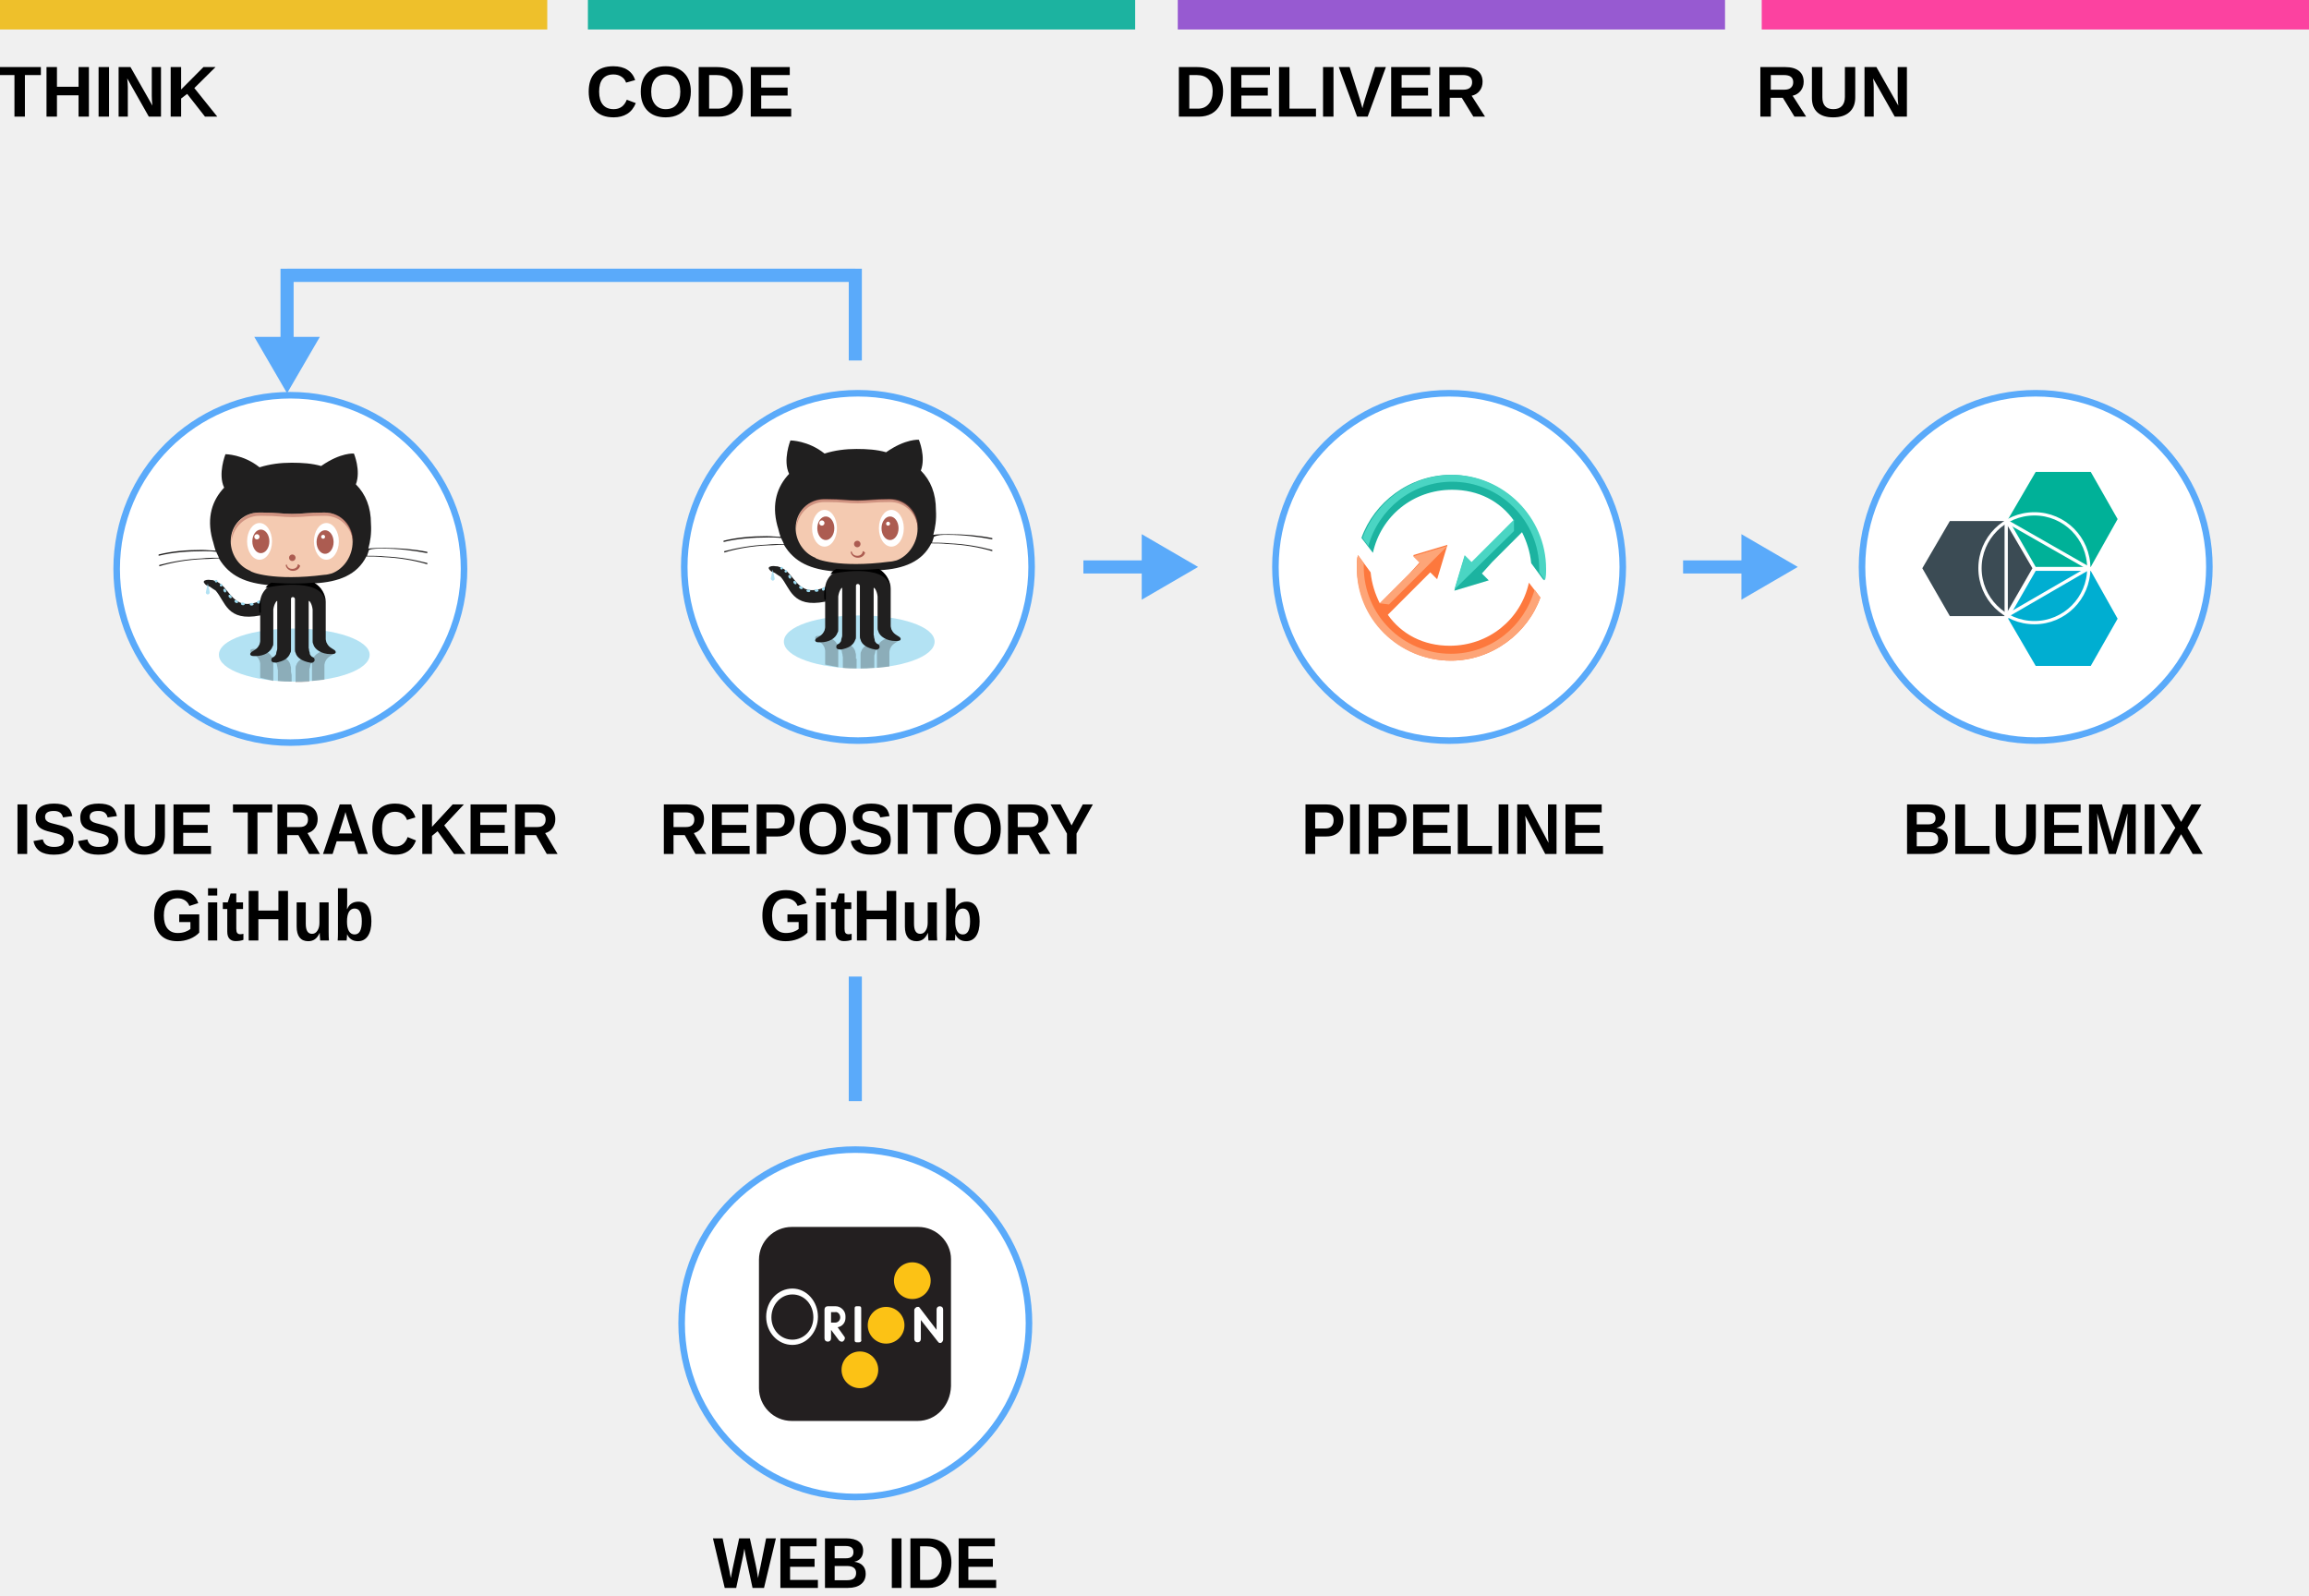
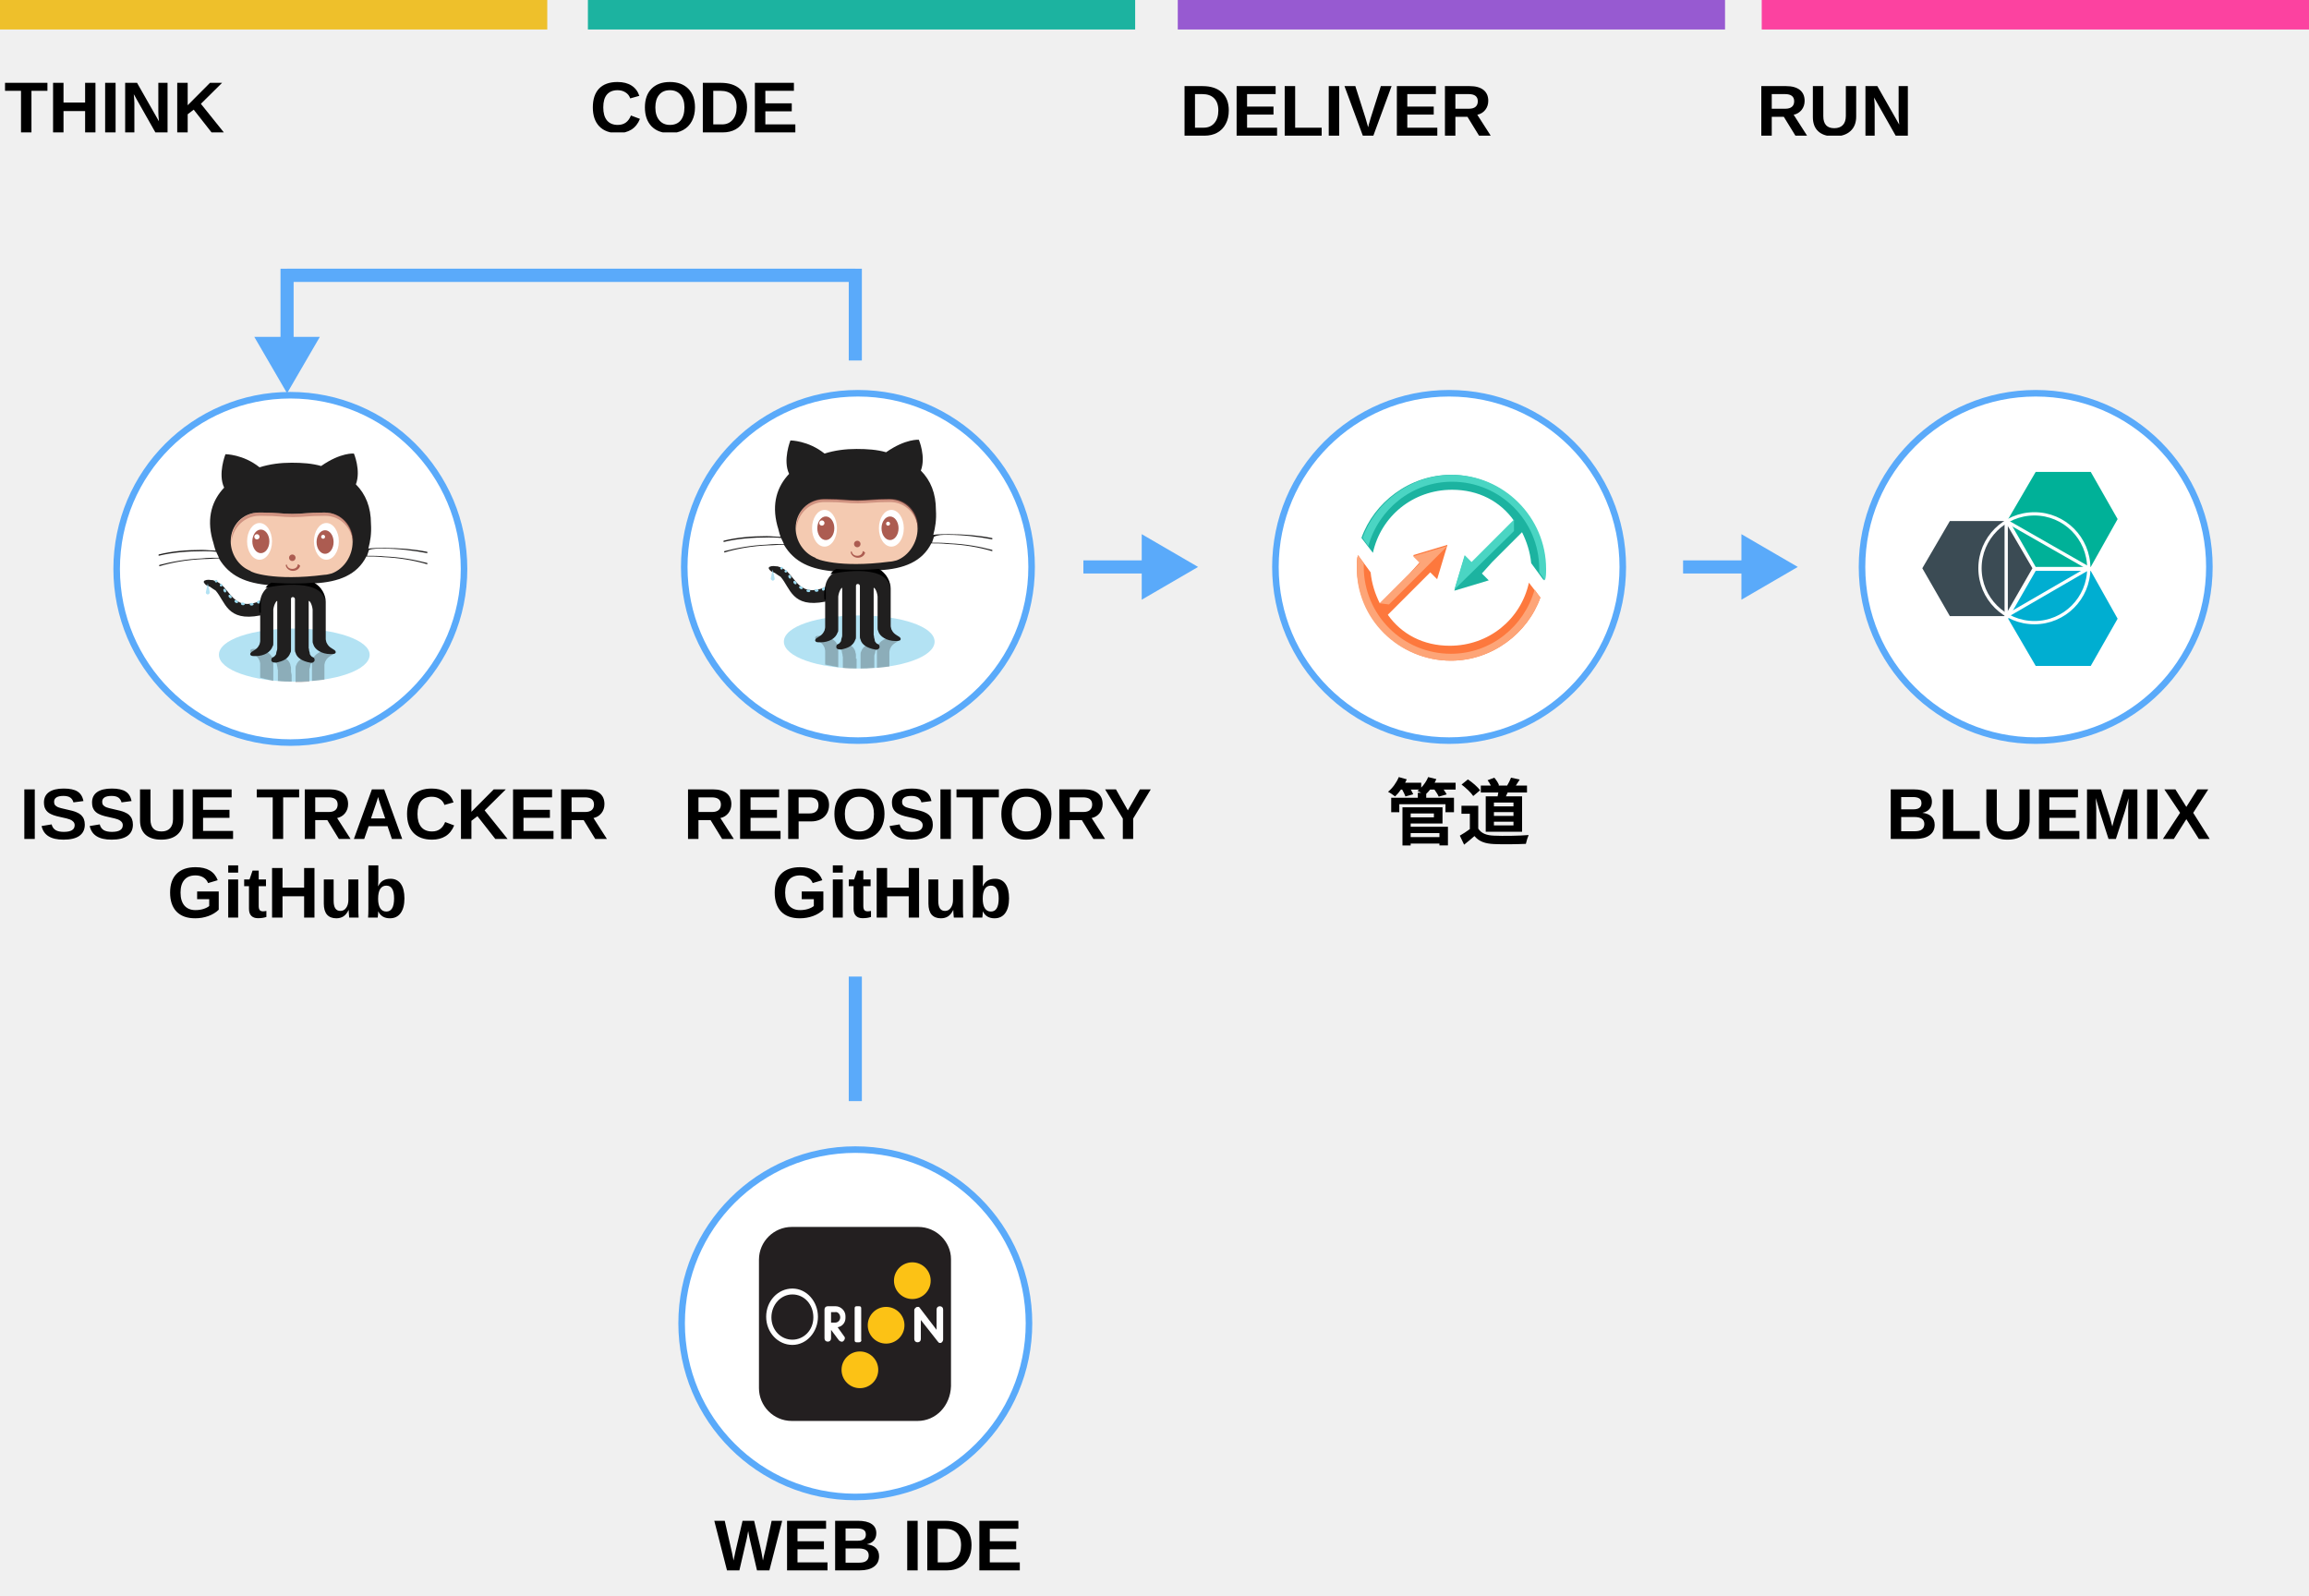
<svg xmlns="http://www.w3.org/2000/svg" version="1.1" id="Layer_1" x="0px" y="0px" viewBox="0 0 352.3 243.5" style="enable-background:new 0 0 352.3 243.5;" xml:space="preserve">
  <style type="text/css">
	.st0{fill:none;}
	.st1{fill:#FFFFFF;stroke:#5AAAFA;stroke-miterlimit:10;}
	.st2{fill:#EEC02B;}
	.st3{fill:#1CB3A0;}
	.st4{fill:#975AD1;}
	.st5{fill:#FC42A0;}
	.st6{fill:none;stroke:#5AAAFA;stroke-width:2;stroke-miterlimit:10;}
	.st7{fill:#5AAAFA;}
	.st8{fill:#FD783D;}
	.st9{fill:#FDA578;}
	.st10{fill:#4AD5C3;}
	.st11{fill:#231F20;}
	.st12{fill:#FCC215;}
	.st13{fill:#FFFFFF;}
	.st14{fill:#00B198;}
	.st15{fill:#00AED1;}
	.st16{fill:#3B4B54;}
	.st17{fill:none;stroke:#FFFFFF;stroke-width:0.5;stroke-miterlimit:10;}
	.st18{opacity:0.77;fill:#9CDAF0;enable-background:new    ;}
	.st19{opacity:0.35;}
	.st20{opacity:0.77;fill:#201F1F;enable-background:new    ;}
	.st21{fill:#201F1F;}
	.st22{fill:#F4CAB1;}
	.st23{opacity:0.5;fill:#AC5C51;enable-background:new    ;}
	.st24{fill:#AC5C51;}
	.st25{fill:#9CDAF0;}
	.st26{font-family:'Arial'; font-weight: bold}
	.st27{font-size:11px;}
	.st28{font-size:11px;}
</style>
  <g>
    <rect id="canvas_background" x="-1" y="-1" class="st0" width="354.3" height="245.5" />
  </g>
  <g>
    <circle id="svg_1" class="st1" cx="130.9" cy="86.5" r="26.5" />
    <circle id="svg_2" class="st1" cx="44.3" cy="86.8" r="26.5" />
    <rect id="svg_3" class="st2" width="83.5" height="4.5" />
    <rect id="svg_4" x="89.7" class="st3" width="83.5" height="4.5" />
    <rect id="svg_5" x="179.7" class="st4" width="83.5" height="4.5" />
    <rect id="svg_6" x="268.8" class="st5" width="83.5" height="4.5" />
    <circle id="svg_7" class="st1" cx="221.1" cy="86.5" r="26.5" />
    <circle id="svg_8" class="st1" cx="310.6" cy="86.5" r="26.5" />
    <line id="svg_9" class="st6" x1="43.8" y1="42" x2="130.5" y2="42" />
    <g id="svg_10">
      <g id="svg_11">
        <polyline id="svg_12" class="st6" points="43.8,52.8 43.8,42 130.5,42 130.5,55    " />
        <g id="svg_13">
          <polygon id="svg_14" class="st7" points="48.8,51.4 43.8,60 38.8,51.4     " />
        </g>
      </g>
    </g>
    <line id="svg_15" class="st6" x1="130.5" y1="168" x2="130.5" y2="149" />
    <g id="svg_16">
      <g id="svg_17">
        <line id="svg_18" class="st6" x1="175.6" y1="86.5" x2="165.3" y2="86.5" />
        <g id="svg_19">
          <polygon id="svg_20" class="st7" points="174.2,81.5 182.8,86.5 174.2,91.5     " />
        </g>
      </g>
    </g>
    <g id="svg_21">
      <g id="svg_22">
        <line id="svg_23" class="st6" x1="267.1" y1="86.5" x2="256.8" y2="86.5" />
        <g id="svg_24">
          <polygon id="svg_25" class="st7" points="265.7,81.5 274.3,86.5 265.7,91.5     " />
        </g>
      </g>
    </g>
    <circle id="svg_26" class="st1" cx="130.5" cy="201.9" r="26.5" />
    <g id="svg_112">
      <g id="g3-2" transform="scale(1.75) ">
        <g id="svg_113">
          <path id="svg_114" class="st8" d="M133.3,50.8c-0.7,3.2-3.5,5.5-6.9,5.5c-2.3,0-4.2-1-5.4-2.7l3.7-3.7l0.4,0.4l-0.4-0.4l0,0      l0.6,0.6l0.9-3l-3,0.9l0.6,0.6l-0.9,1l-2.6,2.6c-0.4-0.8-0.7-1.7-0.8-2.7l-1.1-1.5c-0.1,0.3-0.1,0.6-0.1,1      c0,4.5,3.7,8.2,8.2,8.2c3.6,0,6.7-2.4,7.8-5.5L133.3,50.8L133.3,50.8z" />
          <polyline id="svg_115" class="st9" points="120.3,52.6 123.8,49.1 123.2,48.5 126.2,47.6 121.1,52.7     " />
        </g>
        <g id="svg_116">
          <path id="svg_117" class="st9" d="M126.5,57.6c3.6,0,6.7-2.4,7.8-5.5l-0.5-0.7c-0.9,3.2-3.8,5.6-7.3,5.6c-4.2,0-7.6-3.4-7.6-7.6      c0-0.1,0-0.2,0-0.3l-0.5-0.7c-0.1,0.3-0.1,0.6-0.1,1C118.2,53.9,121.9,57.6,126.5,57.6z" />
          <line id="svg_118" class="st0" x1="120.3" y1="52.6" x2="121" y2="53" />
        </g>
      </g>
      <g id="g3-2_1_" transform="scale(1.75) ">
        <g id="svg_119">
          <path id="svg_120" class="st3" d="M119.7,48.2c0.7-3.2,3.5-5.5,6.9-5.5c2.3,0,4.2,1,5.4,2.7l-3.7,3.7l-0.4-0.4l0.4,0.4l0,0      l-0.6-0.6l-0.9,3l3-0.9l-0.6-0.6l0.9-1l2.6-2.6c0.4,0.8,0.7,1.7,0.8,2.7l1.1,1.5c0.1-0.3,0.1-0.6,0.1-1c0-4.5-3.7-8.2-8.2-8.2      c-3.6,0-6.7,2.4-7.8,5.5L119.7,48.2L119.7,48.2z" />
          <polyline id="svg_121" class="st10" points="132,45.3 128.3,49 127.7,48.4 126.8,51.4 132,46.3     " />
        </g>
        <g id="svg_122">
          <path id="svg_123" class="st10" d="M126.6,41.4c-3.6,0-6.7,2.4-7.8,5.5l0.5,0.7c0.9-3.2,3.8-5.6,7.3-5.6c4.2,0,7.6,3.4,7.6,7.6      c0,0.1,0,0.2,0,0.3l0.5,0.7c0.1-0.3,0.1-0.6,0.1-1C134.8,45.1,131.1,41.4,126.6,41.4L126.6,41.4z" />
          <line id="svg_124" class="st0" x1="132.7" y1="46.3" x2="132.1" y2="46" />
        </g>
      </g>
    </g>
    <path id="XMLID_17_" class="st11" d="M140,216.8h-19.2c-2.8,0-5-2.3-5-5v-19.6c0-2.8,2.3-5,5-5h19.3c2.8,0,5,2.3,5,4.9v19.4   C145,214.5,142.8,216.8,140,216.8L140,216.8z" />
    <circle id="XMLID_16_" class="st12" cx="139.2" cy="195.4" r="2.8" />
    <circle id="XMLID_15_" class="st12" cx="135.2" cy="202.2" r="2.8" />
    <circle id="XMLID_14_" class="st12" cx="131.2" cy="209" r="2.8" />
    <path id="XMLID_13_" class="st13" d="M131.1,204.8h-0.4c-0.2,0-0.3-0.1-0.3-0.3v-4.9c0-0.2,0.1-0.3,0.3-0.3h0.4   c0.2,0,0.3,0.1,0.3,0.3v4.8C131.5,204.6,131.3,204.8,131.1,204.8z" />
    <path id="XMLID_3_" class="st13" d="M143.4,199.3L143.4,199.3c-0.3,0-0.5,0.2-0.5,0.5v3.1l-2.6-3.4l0,0l-0.1-0.1l0,0h-0.1H140l0,0   l0,0h-0.1l0,0c-0.2,0.1-0.3,0.2-0.4,0.4c0,0,0,0,0,0.1l0,0v4.4c0,0.3,0.2,0.5,0.5,0.5l0,0c0.3,0,0.5-0.2,0.5-0.5v-2.9l2.6,3.3   c0.1,0.1,0.1,0.1,0.2,0.2l0,0h0.1l0,0l0,0h0.1l0,0c0.2,0,0.4-0.3,0.4-0.5v-4.6C143.9,199.5,143.7,199.3,143.4,199.3L143.4,199.3z" />
    <path id="XMLID_9_" class="st13" d="M120.9,196.6c-2.2,0-4,1.9-4,4.3s1.8,4.3,4,4.3s3.9-2,3.9-4.3S123.1,196.6,120.9,196.6z    M120.9,204.4c-1.8,0-3.2-1.5-3.2-3.4s1.4-3.5,3.2-3.5s3.2,1.5,3.2,3.5S122.6,204.4,120.9,204.4z" />
    <path id="XMLID_8_" class="st13" d="M129,201.1v-0.3c0-0.8-0.7-1.5-1.5-1.5h-0.1h-1.1l0,0c-0.3,0-0.5,0.2-0.5,0.5v4.4   c0,0.3,0.2,0.5,0.5,0.5l0,0c0.3,0,0.5-0.2,0.5-0.5v-1.3l1.2,1.6c0.2,0.2,0.5,0.3,0.7,0.1l0,0c0.2-0.2,0.3-0.5,0.1-0.7l-1-1.4   C128.5,202.4,129,201.8,129,201.1L129,201.1z M128.2,201c0,0.4-0.3,0.8-0.8,0.8h-0.6l0,0v-1.6h0.6   C127.8,200.1,128.2,200.5,128.2,201L128.2,201z" />
    <g id="svg_125">
      <path id="svg_126" class="st0" d="M343.6,86.5" />
    </g>
    <polygon id="svg_127" class="st14" points="310.6,86.5 306.4,79.2 310.6,72 319,72 323.1,79.2 319,86.5  " />
    <polygon id="svg_128" class="st15" points="310.6,101.6 306.4,94.4 310.6,87.1 319,87.1 323.1,94.4 319,101.6  " />
    <polygon id="svg_129" class="st16" points="297.5,94 293.3,86.7 297.5,79.5 305.9,79.5 310.1,86.7 305.9,94  " />
    <circle id="svg_130" class="st17" cx="310.4" cy="86.7" r="8.3" />
    <polygon id="svg_131" class="st17" points="306.1,79.5 306.1,94 318.7,86.7  " />
    <g id="svg_132">
      <path id="svg_133" class="st18" d="M56.4,99.9c0,2.3-5.1,4.1-11.5,4.1s-11.5-1.8-11.5-4.1s5.1-4,11.5-4S56.4,97.7,56.4,99.9z" />
      <g id="svg_134" class="st19">
        <path id="svg_135" class="st20" d="M45.9,100.6c-0.3,0.2-0.6,0.5-0.7,0.9c-0.1,0.1-0.1,0.3-0.1,0.5v0.3v0.3v0.5v1     c1.6,0,0.2,0,2.1-0.1v-0.1v-0.2v-1.1v-0.3c0-0.2,0-0.2,0.1-0.5s0-0.4,0.2-0.6c0.1-0.1,0.1-0.1,0.1-0.2L45.9,100.6L45.9,100.6z" />
        <path id="svg_136" class="st20" d="M51,99.4L51,99.4c-0.1-0.2-0.4-0.2-0.8-0.2c-1.2,0-2.2,0.6-2.5,1.4h0.2l-0.2,0.4h-0.1v0.1l0,0     v0.6v0.4v1.7v0.1l1.9-0.2v-2c0-0.1,0-0.1,0-0.2c0-0.2,0.1-0.4,0.1-0.5c0.1-0.2,0.2-0.4,0.4-0.6s0.4-0.3,0.7-0.5     C50.9,99.8,51.1,99.6,51,99.4z" />
      </g>
      <g id="svg_137" class="st19">
        <path id="svg_138" class="st20" d="M44.4,104L44.4,104c0.1,0,0.3,0,0.4,0c0.1,0,0.1,0,0.2,0l0,0c-0.1,0-0.1,0-0.2,0     C44.7,104,44.5,104,44.4,104z" />
        <path id="svg_139" class="st20" d="M44.8,96" />
        <path id="svg_140" class="st20" d="M44.8,96" />
        <path id="svg_141" class="st20" d="M41.7,103.9c0.2,0,0.4,0,0.6,0.1l0,0C42.1,103.9,41.9,103.9,41.7,103.9L41.7,103.9z" />
        <path id="svg_142" class="st20" d="M44.4,102.5v-0.3v-0.3c0-0.2-0.1-0.3-0.1-0.5c-0.2-0.7-0.8-1.1-1.5-1.3v0.7h-1     c0.2,0.1,0,0,0.3,0.3c0.2,0.2,0.1,0.3,0.2,0.6c0.1,0.3,0,0.3,0.1,0.5v0.3v1.4c0.7,0.1,1.4,0.1,2.1,0.1v-1L44.4,102.5     C44.5,102.5,44.4,102.5,44.4,102.5z" />
        <path id="svg_143" class="st20" d="M41.7,103.9L41.7,103.9V102v-0.4V101l0,0c0-0.2-0.1-0.3-0.1-0.5C41.4,99.7,40.3,99,39,99     c-0.4,0-0.7,0-0.8,0.2l0,0c-0.1,0.2,0.1,0.4,0.3,0.5c0.3,0.2,0.5,0.3,0.7,0.5s0.3,0.4,0.4,0.6c0,0.1,0.1,0.3,0.1,0.5     c0,0.1,0,0.1,0,0.2v1.9" />
      </g>
      <path id="svg_144" class="st21" d="M58.3,83.7c2.5,0,4.8,0.3,6.9,0.7v-0.2c-2-0.4-4.2-0.6-6.6-0.6c-0.8,0-1.6,0-2.4,0.1    c0.3-1.1,0.5-2.3,0.4-3.8c0-2.5-0.8-4.5-2.3-6c0.8-2.1-0.3-4.7-0.3-4.7s-2-0.2-5,1.9c-1.4-0.4-2.9-0.5-4.5-0.5    c-1.7,0-3.3,0.2-4.9,0.7l0,0c-2.5-2-5.2-2-5.2-2s-1.2,3-0.2,5.1l0,0c-1.8,1.9-2.7,4.5-1.8,7.9c0.2,0.6,0.3,1.2,0.5,1.7    c-0.7,0-1.4-0.1-2.1-0.1c-2.4,0-4.6,0.2-6.6,0.7v0.2c2-0.5,4.4-0.7,6.9-0.7c0.6,0,1.3,0,1.9,0.1c0.1,0.3,0.3,0.6,0.4,0.9    c-0.8,0-1.7,0-2.6,0.1c-2.4,0.1-4.6,0.5-6.5,1v0.2c2-0.6,4.3-1,6.8-1.1c0.8,0,1.6-0.1,2.3-0.1c1.6,2.7,4.1,3.8,7.9,4.1    c-0.9,0.5-1.5,1.4-1.6,2.4c-4.5,1.8-4.5-2.4-7-3.1c-0.2-0.1-0.3-0.1-0.5-0.1c-0.5-0.1-1,0-1.1,0.2l0,0v0.1c0,0.1,0,0.1,0.1,0.2    c0.1,0.2,0.4,0.4,0.8,0.5c0.3,0.2,0.7,0.5,0.9,0.6c1.5,1.7,1.7,4.8,6.8,3.8v1.6v2.1c0,0.1,0,0.1,0,0.2c0,0.2-0.1,0.4-0.1,0.5    c-0.1,0.2-0.2,0.4-0.4,0.6s-0.4,0.3-0.7,0.5c-0.2,0.1-0.4,0.3-0.3,0.5l0,0c0.1,0.2,0.3,0.2,0.8,0.2c1.3,0,2.3-0.6,2.6-1.5    c0.1-0.1,0.1-0.3,0.1-0.5l0,0v-0.6v-0.4v-1.7V93c0.1-0.8,0.5-1.4,0.6-1.3V93v3.5v2.1v0.3c0,0.2,0,0.2-0.1,0.5s0,0.4-0.2,0.6    c-0.3,0.3,0,0.1-0.4,0.3c-0.2,0.1-0.2,0.3-0.2,0.5c0.1,0.2,0.2,0.3,0.7,0.3c1.1-0.2,1.9-0.6,2.2-1.5c0.1-0.1,0.1-0.3,0.1-0.5v-0.3    v-0.3V98v-1.6v-5c0-0.2,0.1-0.3,0.3-0.3c0.1,0,0.3,0.1,0.3,0.3v5V98v0.5v0.3v0.3c0,0.2,0,0.3,0.1,0.5c0.2,0.8,1.1,1.3,2.2,1.5    c0.4,0.1,0.6-0.1,0.7-0.3c0-0.2,0-0.4-0.2-0.5c-0.4-0.2-0.1,0-0.4-0.3c-0.2-0.2-0.1-0.4-0.2-0.6c-0.1-0.3,0-0.3-0.1-0.5v-0.3v-2.1    V93v-1.3c0.1-0.1,0.5,0.4,0.6,1.3v2.1v1.7v0.4v0.6l0,0c0,0.2,0,0.3,0.1,0.5c0.2,0.8,1.3,1.5,2.6,1.5c0.4,0,0.7,0,0.8-0.2l0,0    c0.1-0.2-0.1-0.4-0.3-0.5c-0.3-0.2-0.5-0.3-0.7-0.5s-0.3-0.4-0.4-0.6c0-0.1-0.1-0.3-0.1-0.5c0-0.1,0-0.1,0-0.2v-2.1v-3.4    c0-1.1-0.7-2.3-1.7-2.8c3.7-0.2,6.5-1.3,7.9-4.1c0.8,0,1.6,0,2.5,0.1c2.5,0.1,4.8,0.5,6.8,1.1v-0.2c-1.9-0.5-4.1-0.9-6.5-1    c-0.9-0.1-1.8-0.1-2.7-0.1c0.1-0.3,0.2-0.6,0.3-0.9C56.9,83.7,57.6,83.7,58.3,83.7L58.3,83.7z" />
      <path id="svg_145" class="st0" d="M43.8,86.1" />
      <g id="svg_146">
        <path id="svg_147" class="st22" d="M53.8,82.7c0-2.5-1.8-4.5-4.3-4.5l0,0c-2.7,0-3.1,0.2-4.9,0.2c-1.8,0-2.2-0.2-4.7-0.2     c-0.1,0-0.2,0-0.4,0c-2.4,0-4.3,1.9-4.3,4.4c0,1.9,1.2,3.8,3,4.5l0,0c0,0.2,3.6,1.6,11.3,0.6c0.3,0,0.7-0.1,1.1-0.2l0,0l0,0     C52.5,86.8,53.8,84.8,53.8,82.7z" />
        <path id="svg_148" class="st23" d="M39.6,78.7c0.1,0,0.3,0,0.4,0c2.5,0,2.9,0.2,4.7,0.2s2.2-0.2,4.9-0.2l0,0     c2.4,0,4.1,1.9,4.3,4.2c0-0.1,0-0.1,0-0.2c0-2.5-1.8-4.5-4.3-4.5l0,0c-2.7,0-3.1,0.2-4.9,0.2c-1.8,0-2.2-0.2-4.7-0.2     c-0.1,0-0.2,0-0.4,0c-2.4,0-4.3,1.9-4.3,4.4c0,0.1,0,0.1,0,0.2C35.5,80.5,37.3,78.7,39.6,78.7z" />
        <ellipse id="svg_149" class="st13" cx="39.6" cy="82.6" rx="1.9" ry="2.8" />
        <ellipse id="svg_150" class="st24" cx="39.8" cy="82.6" rx="1.3" ry="1.8" />
        <circle id="svg_151" class="st13" cx="39.2" cy="81.9" r="0.4" />
        <ellipse id="svg_152" class="st13" cx="49.8" cy="82.6" rx="1.9" ry="2.8" />
        <ellipse id="svg_153" class="st24" cx="49.6" cy="82.7" rx="1.3" ry="1.8" />
        <circle id="svg_154" class="st13" cx="49.3" cy="81.9" r="0.3" />
        <circle id="svg_155" class="st24" cx="44.6" cy="85.1" r="0.5" />
        <path id="svg_156" class="st24" d="M45.5,86.1c-0.1,0-0.1,0.1-0.1,0.2c-0.1,0.3-0.4,0.5-0.8,0.5c-0.4,0-0.7-0.2-0.8-0.5     c0-0.1-0.1-0.2-0.1-0.2s-0.1,0.1-0.1,0.2c0.1,0.4,0.5,0.8,1.1,0.8c0.5,0,1-0.3,1.1-0.8C45.6,86.2,45.6,86.1,45.5,86.1z" />
      </g>
      <path id="svg_157" class="st18" d="M32,90.4c0,0.2-0.2,0.3-0.3,0.3c-0.2,0-0.3-0.2-0.3-0.3s0.3-1.4,0.3-1.4S32,90.2,32,90.4z" />
      <ellipse id="svg_158" transform="matrix(0.283 -0.9591 0.9591 0.283 -61.427 95.2217)" class="st25" cx="33" cy="88.7" rx="0.2" ry="0.2" />
      <ellipse id="svg_159" transform="matrix(0.5858 -0.8104 0.8104 0.5858 -58.374 64.2874)" class="st25" cx="33.7" cy="89.3" rx="0.2" ry="0.2" />
      <ellipse id="svg_160" transform="matrix(0.9227 -0.3856 0.3856 0.9227 -32.0941 20.1996)" class="st25" cx="34.3" cy="90.1" rx="0.2" ry="0.3" />
      <ellipse id="svg_161" transform="matrix(0.7546 -0.6562 0.6562 0.7546 -51.0907 45.3759)" class="st25" cx="35.1" cy="91" rx="0.2" ry="0.3" />
      <ellipse id="svg_162" transform="matrix(0.5 -0.866 0.866 0.5 -61.4521 77.0617)" class="st25" cx="36" cy="91.8" rx="0.2" ry="0.3" />
      <ellipse id="svg_163" transform="matrix(0.1325 -0.9912 0.9912 0.1325 -59.1515 116.7091)" class="st25" cx="37.1" cy="92.1" rx="0.2" ry="0.3" />
      <ellipse id="svg_164" transform="matrix(0.9977 -6.730446e-02 6.730446e-02 0.9977 -6.1181 2.7936)" class="st25" cx="38.4" cy="92.2" rx="0.3" ry="0.2" />
      <path id="svg_165" class="st25" d="M39.7,91.8c0,0.1,0,0.2-0.2,0.3c-0.2,0-0.3-0.1-0.3-0.2s0.1-0.2,0.3-0.3    C39.7,91.6,39.7,91.7,39.7,91.8z" />
      <path id="svg_166" d="M41.4,88.9c-0.4,0.2-0.7,0.5-0.9,0.8c0.3-0.1,8.3-1.8,9.1,1.9c-0.1-1.1-0.7-2.1-1.7-2.7    C44.7,89.2,41.4,88.9,41.4,88.9z" />
      <path id="svg_167" d="M39.8,91.3c0,1.2,0,2.2,0,2.2s-0.1,0-0.2,0C39.6,93.5,39.4,92.5,39.8,91.3z" />
      <path id="svg_168" class="st18" d="M44.8,99.9" />
      <path id="svg_169" class="st18" d="M44.8,91.9" />
      <line id="svg_170" class="st0" x1="47.5" y1="100.9" x2="46.4" y2="100.5" />
      <line id="svg_171" class="st0" x1="47.6" y1="103.9" x2="49" y2="103.9" />
      <line id="svg_172" class="st0" x1="48" y1="103.9" x2="47.6" y2="103.9" />
      <line id="svg_173" class="st0" x1="48.4" y1="103.8" x2="48.1" y2="103.9" />
      <line id="svg_174" class="st0" x1="48" y1="103.9" x2="47.7" y2="103.9" />
      <line id="svg_175" class="st0" x1="48.1" y1="103.9" x2="48" y2="103.9" />
      <line id="svg_176" class="st0" x1="49.5" y1="103.7" x2="49.1" y2="103.7" />
      <line id="svg_177" class="st0" x1="48.8" y1="103.8" x2="49.1" y2="103.7" />
      <line id="svg_178" class="st0" x1="48.4" y1="103.8" x2="48.8" y2="103.8" />
      <line id="svg_179" class="st0" x1="48.1" y1="103.9" x2="48.4" y2="103.8" />
      <line id="svg_180" class="st0" x1="48.4" y1="103.8" x2="48.4" y2="103.8" />
      <line id="svg_181" class="st0" x1="47.6" y1="103.9" x2="47.5" y2="103.9" />
      <line id="svg_182" class="st0" x1="49.5" y1="103.7" x2="49.5" y2="103.7" />
    </g>
    <g id="svg_183">
      <path id="svg_184" class="st18" d="M142.6,97.9c0,2.3-5.1,4.1-11.5,4.1c-6.3,0-11.5-1.8-11.5-4.1s5.1-4,11.5-4    C137.5,93.9,142.6,95.6,142.6,97.9z" />
      <g id="svg_185" class="st19">
        <path id="svg_186" class="st20" d="M132.1,98.5c-0.3,0.2-0.6,0.5-0.7,0.9c-0.1,0.1-0.1,0.3-0.1,0.5v0.3v0.3v0.5v1     c1.6,0,0.2,0,2.1-0.1v-0.1v-0.2v-1.1v-0.3c0-0.2,0-0.2,0.1-0.5s0-0.4,0.2-0.6c0.1-0.1,0.1-0.1,0.1-0.2L132.1,98.5L132.1,98.5z" />
        <path id="svg_187" class="st20" d="M137.2,97.4C137.2,97.4,137.2,97.3,137.2,97.4c-0.1-0.2-0.4-0.2-0.8-0.2     c-1.2,0-2.2,0.6-2.5,1.4h0.2l-0.2,0.4h-0.1v0.1l0,0v0.6v0.4v1.7v0.1l1.9-0.2v-2c0-0.1,0-0.1,0-0.2c0-0.2,0.1-0.4,0.1-0.5     c0.1-0.2,0.2-0.4,0.4-0.6s0.4-0.3,0.7-0.5C137.1,97.7,137.3,97.5,137.2,97.4L137.2,97.4z" />
      </g>
      <g id="svg_188" class="st19">
        <path id="svg_189" class="st20" d="M130.6,102L130.6,102c0.1,0,0.3,0,0.4,0c0.1,0,0.1,0,0.2,0l0,0c-0.1,0-0.1,0-0.2,0     C130.9,102,130.7,102,130.6,102z" />
        <path id="svg_190" class="st20" d="M131,93.9" />
        <path id="svg_191" class="st20" d="M131,93.9" />
        <path id="svg_192" class="st20" d="M127.9,101.8c0.2,0,0.4,0,0.6,0.1l0,0C128.3,101.8,128.1,101.8,127.9,101.8L127.9,101.8z" />
        <path id="svg_193" class="st20" d="M130.6,100.5v-0.3v-0.3c0-0.2-0.1-0.3-0.1-0.5c-0.2-0.7-0.8-1.1-1.5-1.3v0.7h-1     c0.2,0.1,0,0,0.3,0.3c0.2,0.2,0.1,0.3,0.2,0.6c0.1,0.3,0,0.3,0.1,0.5v0.3v1.4c0.7,0.1,1.4,0.1,2.1,0.1v-1v-0.5     C130.7,100.5,130.6,100.5,130.6,100.5z" />
        <path id="svg_194" class="st20" d="M127.9,101.8L127.9,101.8V100v-0.4V99l0,0c0-0.2-0.1-0.3-0.1-0.5c-0.2-0.8-1.3-1.5-2.6-1.5     c-0.4,0-0.7,0-0.8,0.2l0,0c-0.1,0.2,0.1,0.4,0.3,0.5c0.3,0.2,0.5,0.3,0.7,0.5s0.3,0.4,0.4,0.6c0,0.1,0.1,0.3,0.1,0.5     c0,0.1,0,0.1,0,0.2v1.9" />
      </g>
      <path id="svg_195" class="st21" d="M144.5,81.6c2.5,0,4.8,0.3,6.9,0.7v-0.2c-2-0.4-4.2-0.6-6.6-0.6c-0.8,0-1.6,0-2.4,0.1    c0.3-1.1,0.5-2.3,0.4-3.8c0-2.5-0.8-4.5-2.3-6c0.8-2.1-0.3-4.7-0.3-4.7s-2-0.2-5,1.9c-1.4-0.4-2.9-0.5-4.5-0.5    c-1.7,0-3.3,0.2-4.9,0.7l0,0c-2.5-2-5.2-2-5.2-2s-1.2,3-0.2,5.1l0,0c-1.8,1.9-2.7,4.5-1.8,7.9c0.2,0.6,0.3,1.2,0.5,1.7    c-0.7,0-1.4-0.1-2.1-0.1c-2.4,0-4.6,0.2-6.6,0.7v0.2c2-0.5,4.4-0.7,6.9-0.7c0.6,0,1.3,0,1.9,0.1c0.1,0.3,0.3,0.6,0.4,0.9    c-0.8,0-1.7,0-2.6,0.1c-2.4,0.1-4.6,0.5-6.5,1v0.2c2-0.6,4.3-1,6.8-1.1c0.8,0,1.6-0.1,2.3-0.1c1.6,2.7,4.1,3.8,7.9,4.1    c-0.9,0.5-1.5,1.4-1.6,2.4c-4.5,1.8-4.5-2.4-7-3.1c-0.2-0.1-0.3-0.1-0.5-0.1c-0.5-0.1-1,0-1.1,0.2l0,0v0.1c0,0.1,0,0.1,0.1,0.2    c0.1,0.2,0.4,0.4,0.8,0.5c0.3,0.2,0.7,0.5,0.9,0.6c1.5,1.7,1.7,4.8,6.8,3.8v1.6v2.1c0,0.1,0,0.1,0,0.2c0,0.2-0.1,0.4-0.1,0.5    c-0.1,0.2-0.2,0.4-0.4,0.6c-0.2,0.2-0.4,0.3-0.7,0.5c-0.2,0.1-0.4,0.3-0.3,0.5l0,0c0.1,0.2,0.3,0.2,0.8,0.2c1.3,0,2.3-0.6,2.6-1.5    c0.1-0.1,0.1-0.3,0.1-0.5l0,0v-0.6V95v-2v-2c0.1-0.8,0.5-1.4,0.6-1.3V91v3.5v2.1v0.3c0,0.2,0,0.2-0.1,0.5s0,0.4-0.2,0.6    c-0.3,0.3,0,0.1-0.4,0.3c-0.2,0.1-0.2,0.3-0.2,0.5c0.1,0.2,0.2,0.3,0.7,0.3c1.1-0.2,1.9-0.6,2.2-1.5c0.1-0.1,0.1-0.3,0.1-0.5v-0.3    v-0.3V96v-1.6v-5c0-0.2,0.1-0.3,0.3-0.3c0.1,0,0.3,0.1,0.3,0.3v5V96v0.5v0.3v0.3c0,0.2,0,0.3,0.1,0.5c0.2,0.8,1.1,1.3,2.2,1.5    c0.4,0.1,0.6-0.1,0.7-0.3c0-0.2,0-0.4-0.2-0.5c-0.4-0.2-0.1,0-0.4-0.3c-0.2-0.2-0.1-0.4-0.2-0.6c-0.1-0.3,0-0.3-0.1-0.5v-0.3v-2.1    V91v-1.3c0.1-0.1,0.5,0.4,0.6,1.3v2.1v1.7v0.4v0.6l0,0c0,0.2,0,0.3,0.1,0.5c0.2,0.8,1.3,1.5,2.6,1.5c0.4,0,0.7,0,0.8-0.2l0,0    c0.1-0.2-0.1-0.4-0.3-0.5c-0.3-0.2-0.5-0.3-0.7-0.5s-0.3-0.4-0.4-0.6c0-0.1-0.1-0.3-0.1-0.5c0-0.1,0-0.1,0-0.2v-2.1v-3.4    c0-1.1-0.7-2.3-1.7-2.8c3.7-0.2,6.5-1.3,7.9-4.1c0.8,0,1.6,0,2.5,0.1c2.5,0.1,4.8,0.5,6.8,1.1v-0.2c-1.9-0.5-4.1-0.9-6.5-1    c-0.9-0.1-1.8-0.1-2.7-0.1c0.1-0.3,0.2-0.6,0.3-0.9C143.1,81.6,143.8,81.6,144.5,81.6L144.5,81.6z" />
      <path id="svg_196" class="st0" d="M130,84.1" />
      <g id="svg_197">
        <path id="svg_198" class="st22" d="M140,80.7c0-2.5-1.8-4.5-4.3-4.5l0,0c-2.7,0-3.1,0.2-4.9,0.2c-1.8,0-2.2-0.2-4.7-0.2     c-0.1,0-0.2,0-0.4,0c-2.4,0-4.3,1.9-4.3,4.4c0,1.9,1.2,3.8,3,4.5l0,0c0,0.2,3.6,1.6,11.3,0.6c0.3,0,0.7-0.1,1.1-0.2l0,0l0,0     C138.7,84.8,140,82.7,140,80.7z" />
        <path id="svg_199" class="st23" d="M125.8,76.6c0.1,0,0.3,0,0.4,0c2.5,0,2.9,0.2,4.7,0.2s2.2-0.2,4.9-0.2l0,0     c2.4,0,4.1,1.9,4.3,4.2c0-0.1,0-0.1,0-0.2c0-2.5-1.8-4.5-4.3-4.5l0,0c-2.7,0-3.1,0.2-4.9,0.2c-1.8,0-2.2-0.2-4.7-0.2     c-0.1,0-0.2,0-0.4,0c-2.4,0-4.3,1.9-4.3,4.4c0,0.1,0,0.1,0,0.2C121.7,78.4,123.5,76.6,125.8,76.6z" />
        <ellipse id="svg_200" class="st13" cx="125.8" cy="80.6" rx="1.9" ry="2.8" />
        <ellipse id="svg_201" class="st24" cx="126" cy="80.6" rx="1.3" ry="1.8" />
        <circle id="svg_202" class="st13" cx="125.4" cy="79.8" r="0.4" />
        <ellipse id="svg_203" class="st13" cx="136" cy="80.6" rx="1.9" ry="2.8" />
        <ellipse id="svg_204" class="st24" cx="135.8" cy="80.6" rx="1.3" ry="1.8" />
        <circle id="svg_205" class="st13" cx="135.5" cy="79.9" r="0.3" />
        <circle id="svg_206" class="st24" cx="130.8" cy="83" r="0.5" />
        <path id="svg_207" class="st24" d="M131.7,84.1c-0.1,0-0.1,0.1-0.1,0.2c-0.1,0.3-0.4,0.5-0.8,0.5c-0.4,0-0.7-0.2-0.8-0.5     c0-0.1-0.1-0.2-0.1-0.2s-0.1,0.1-0.1,0.2c0.1,0.4,0.5,0.8,1.1,0.8c0.5,0,1-0.3,1.1-0.8C131.8,84.2,131.8,84.1,131.7,84.1     L131.7,84.1z" />
      </g>
      <path id="svg_208" class="st18" d="M118.2,88.3c0,0.2-0.2,0.3-0.3,0.3s-0.3-0.2-0.3-0.3s0.3-1.4,0.3-1.4S118.2,88.2,118.2,88.3z" />
      <ellipse id="svg_209" transform="matrix(0.283 -0.9591 0.9591 0.283 2.3602 176.4819)" class="st25" cx="119.2" cy="86.7" rx="0.2" ry="0.2" />
      <ellipse id="svg_210" transform="matrix(0.5858 -0.8104 0.8104 0.5858 -21.0085 133.2505)" class="st25" cx="119.9" cy="87.2" rx="0.2" ry="0.2" />
      <ellipse id="svg_211" transform="matrix(0.9227 -0.3856 0.3856 0.9227 -24.622 53.269)" class="st25" cx="120.5" cy="88" rx="0.2" ry="0.3" />
      <ellipse id="svg_212" transform="matrix(0.7546 -0.6562 0.6562 0.7546 -28.5745 101.4049)" class="st25" cx="121.3" cy="88.9" rx="0.2" ry="0.3" />
      <ellipse id="svg_213" transform="matrix(0.5 -0.866 0.866 0.5 -16.5812 150.6353)" class="st25" cx="122.2" cy="89.7" rx="0.2" ry="0.3" />
      <ellipse id="svg_214" transform="matrix(0.1325 -0.9912 0.9912 0.1325 17.693 200.4217)" class="st25" cx="123.3" cy="90.1" rx="0.2" ry="0.3" />
      <ellipse id="svg_215" transform="matrix(0.9977 -6.730446e-02 6.730446e-02 0.9977 -5.7813 8.5901)" class="st25" cx="124.6" cy="90.1" rx="0.3" ry="0.2" />
      <path id="svg_216" class="st25" d="M125.9,89.8c0,0.1,0,0.2-0.2,0.3s-0.3-0.1-0.3-0.2s0.1-0.2,0.3-0.3S125.9,89.7,125.9,89.8z" />
      <path id="svg_217" d="M127.6,86.8c-0.4,0.2-0.7,0.5-0.9,0.8c0.3-0.1,8.3-1.8,9.1,1.9c-0.1-1.1-0.7-2.1-1.7-2.7    C130.9,87.1,127.6,86.8,127.6,86.8z" />
      <path id="svg_218" d="M126,89.3c0,1.2,0,2.2,0,2.2s-0.1,0-0.2,0C125.8,91.5,125.6,90.5,126,89.3z" />
      <path id="svg_219" class="st18" d="M131,97.9" />
      <path id="svg_220" class="st18" d="M131,89.8" />
      <line id="svg_221" class="st0" x1="133.7" y1="98.9" x2="132.6" y2="98.5" />
      <line id="svg_222" class="st0" x1="133.8" y1="101.9" x2="135.2" y2="101.9" />
      <line id="svg_223" class="st0" x1="134.2" y1="101.8" x2="133.8" y2="101.9" />
      <line id="svg_224" class="st0" x1="134.6" y1="101.8" x2="134.3" y2="101.8" />
      <line id="svg_225" class="st0" x1="134.2" y1="101.8" x2="133.9" y2="101.9" />
      <line id="svg_226" class="st0" x1="134.3" y1="101.8" x2="134.2" y2="101.8" />
      <line id="svg_227" class="st0" x1="135.7" y1="101.6" x2="135.3" y2="101.7" />
      <line id="svg_228" class="st0" x1="135" y1="101.7" x2="135.3" y2="101.7" />
      <line id="svg_229" class="st0" x1="134.6" y1="101.8" x2="135" y2="101.7" />
      <line id="svg_230" class="st0" x1="134.3" y1="101.8" x2="134.6" y2="101.8" />
      <line id="svg_231" class="st0" x1="134.6" y1="101.8" x2="134.6" y2="101.8" />
      <line id="svg_232" class="st0" x1="133.8" y1="101.9" x2="133.7" y2="101.9" />
      <line id="svg_233" class="st0" x1="135.7" y1="101.6" x2="135.7" y2="101.6" />
    </g>
-     <text id="headerSVG.issueTracker" transform="matrix(0.9271 0 0 1 1.9888 130.2944)" class="st26 st27">ISSUE TRACKER</text>
-     <text id="headerSVG.gitHub1" transform="matrix(0.9271 0 0 1 23.0991 143.4946)" class="st26 st27">GitHub</text>
-     <text id="headerSVG.think" transform="matrix(1 0 0 1 -0.3569 17.7954)" class="st26 st28">THINK</text>
-     <text id="headerSVG.code" transform="matrix(1 0 0 1 89.3677 17.7954)" class="st26 st28">CODE</text>
-     <text id="headerSVG.deliver" transform="matrix(1 0 0 1 179.1318 17.7954)" class="st26 st28">DELIVER</text>
-     <text id="headerSVG.run" transform="matrix(1 0 0 1 267.8564 17.7954)" class="st26 st28">RUN</text>
-     <text id="headerSVG.repository" transform="matrix(0.9271 0 0 1 100.6055 130.2944)" class="st26 st27">REPOSITORY</text>
-     <text id="headerSVG.gitHub2" transform="matrix(0.9271 0 0 1 115.9028 143.4946)" class="st26 st27">GitHub</text>
-     <text id="headerSVG.pipeline" transform="matrix(0.9271 0 0 1 198.5083 130.2944)" class="st26 st27">PIPELINE</text>
-     <text id="headerSVG.bluemix" transform="matrix(0.9271 0 0 1 290.2925 130.2944)" class="st26 st27">BLUEMIX</text>
-     <text id="headerSVG.webIde" transform="matrix(0.9271 0 0 1 108.7642 242.2744)" class="st26 st27">WEB IDE</text>
+     <svg id="headerSVG.think" x="-0.357" y="0.2" width="100" height="20">
+       <text x="1%" y="100%" class="st26 st27">THINK</text>
+     </svg>
+     <svg id="headerSVG.code" x="89" y="0.2" width="100" height="20">
+       <text x="1%" y="100%" class="st26 st27">CODE</text>
+     </svg>
+     <svg id="headerSVG.deliver" x="179" y="0.7" width="100" height="20">
+       <text x="1%" y="100%" class="st26 st27">DELIVER</text>
+     </svg>
+     <svg id="headerSVG.run" x="267" y="0.7" width="100" height="20">
+       <text x="1%" y="100%" class="st26 st27">RUN</text>
+     </svg>
+     <svg id="headerSVG.issueTracker" x="1.9" y="118" width="108" height="20">
+       <text x="1%" y="50%" alignment-baseline="central" text-anchor="start" class="st26 st27">ISSUE TRACKER</text>
+     </svg>
+     <svg id="headerSVG.gitHub1" x="-0.5" y="130" width="65" height="20">
+       <text x="40%" y="50%" alignment-baseline="central" text-anchor="start" class="st26 st27">GitHub</text>
+     </svg>
+     <svg id="headerSVG.repository" x="100" y="118" width="80" height="20">
+       <text x="50%" y="50%" text-anchor="middle" alignment-baseline="central" class="st26 st27">REPOSITORY</text>
+     </svg>
+     <svg id="headerSVG.gitHub2" x="95" y="130" width="65" height="20">
+       <text x="35%" y="50%" alignment-baseline="central" text-anchor="start" class="st26 st27">GitHub</text>
+     </svg>
+     <svg id="headerSVG.pipeline" x="190" y="118" width="65" height="20">
+       <text x="50%" y="50%" text-anchor="middle" alignment-baseline="central" class="st26 st27">管道</text>
+     </svg>
+     <svg id="headerSVG.bluemix" x="280" y="118" width="65" height="20">
+       <text x="50%" y="50%" text-anchor="middle" alignment-baseline="central" class="st26 st27">BLUEMIX</text>
+     </svg>
+     <svg id="headerSVG.webIde" x="100" y="228" width="65" height="20">
+       <text x="50%" y="58%" text-anchor="middle" alignment-baseline="central" class="st26 st27">WEB IDE</text>
+     </svg>
  </g>
</svg>
